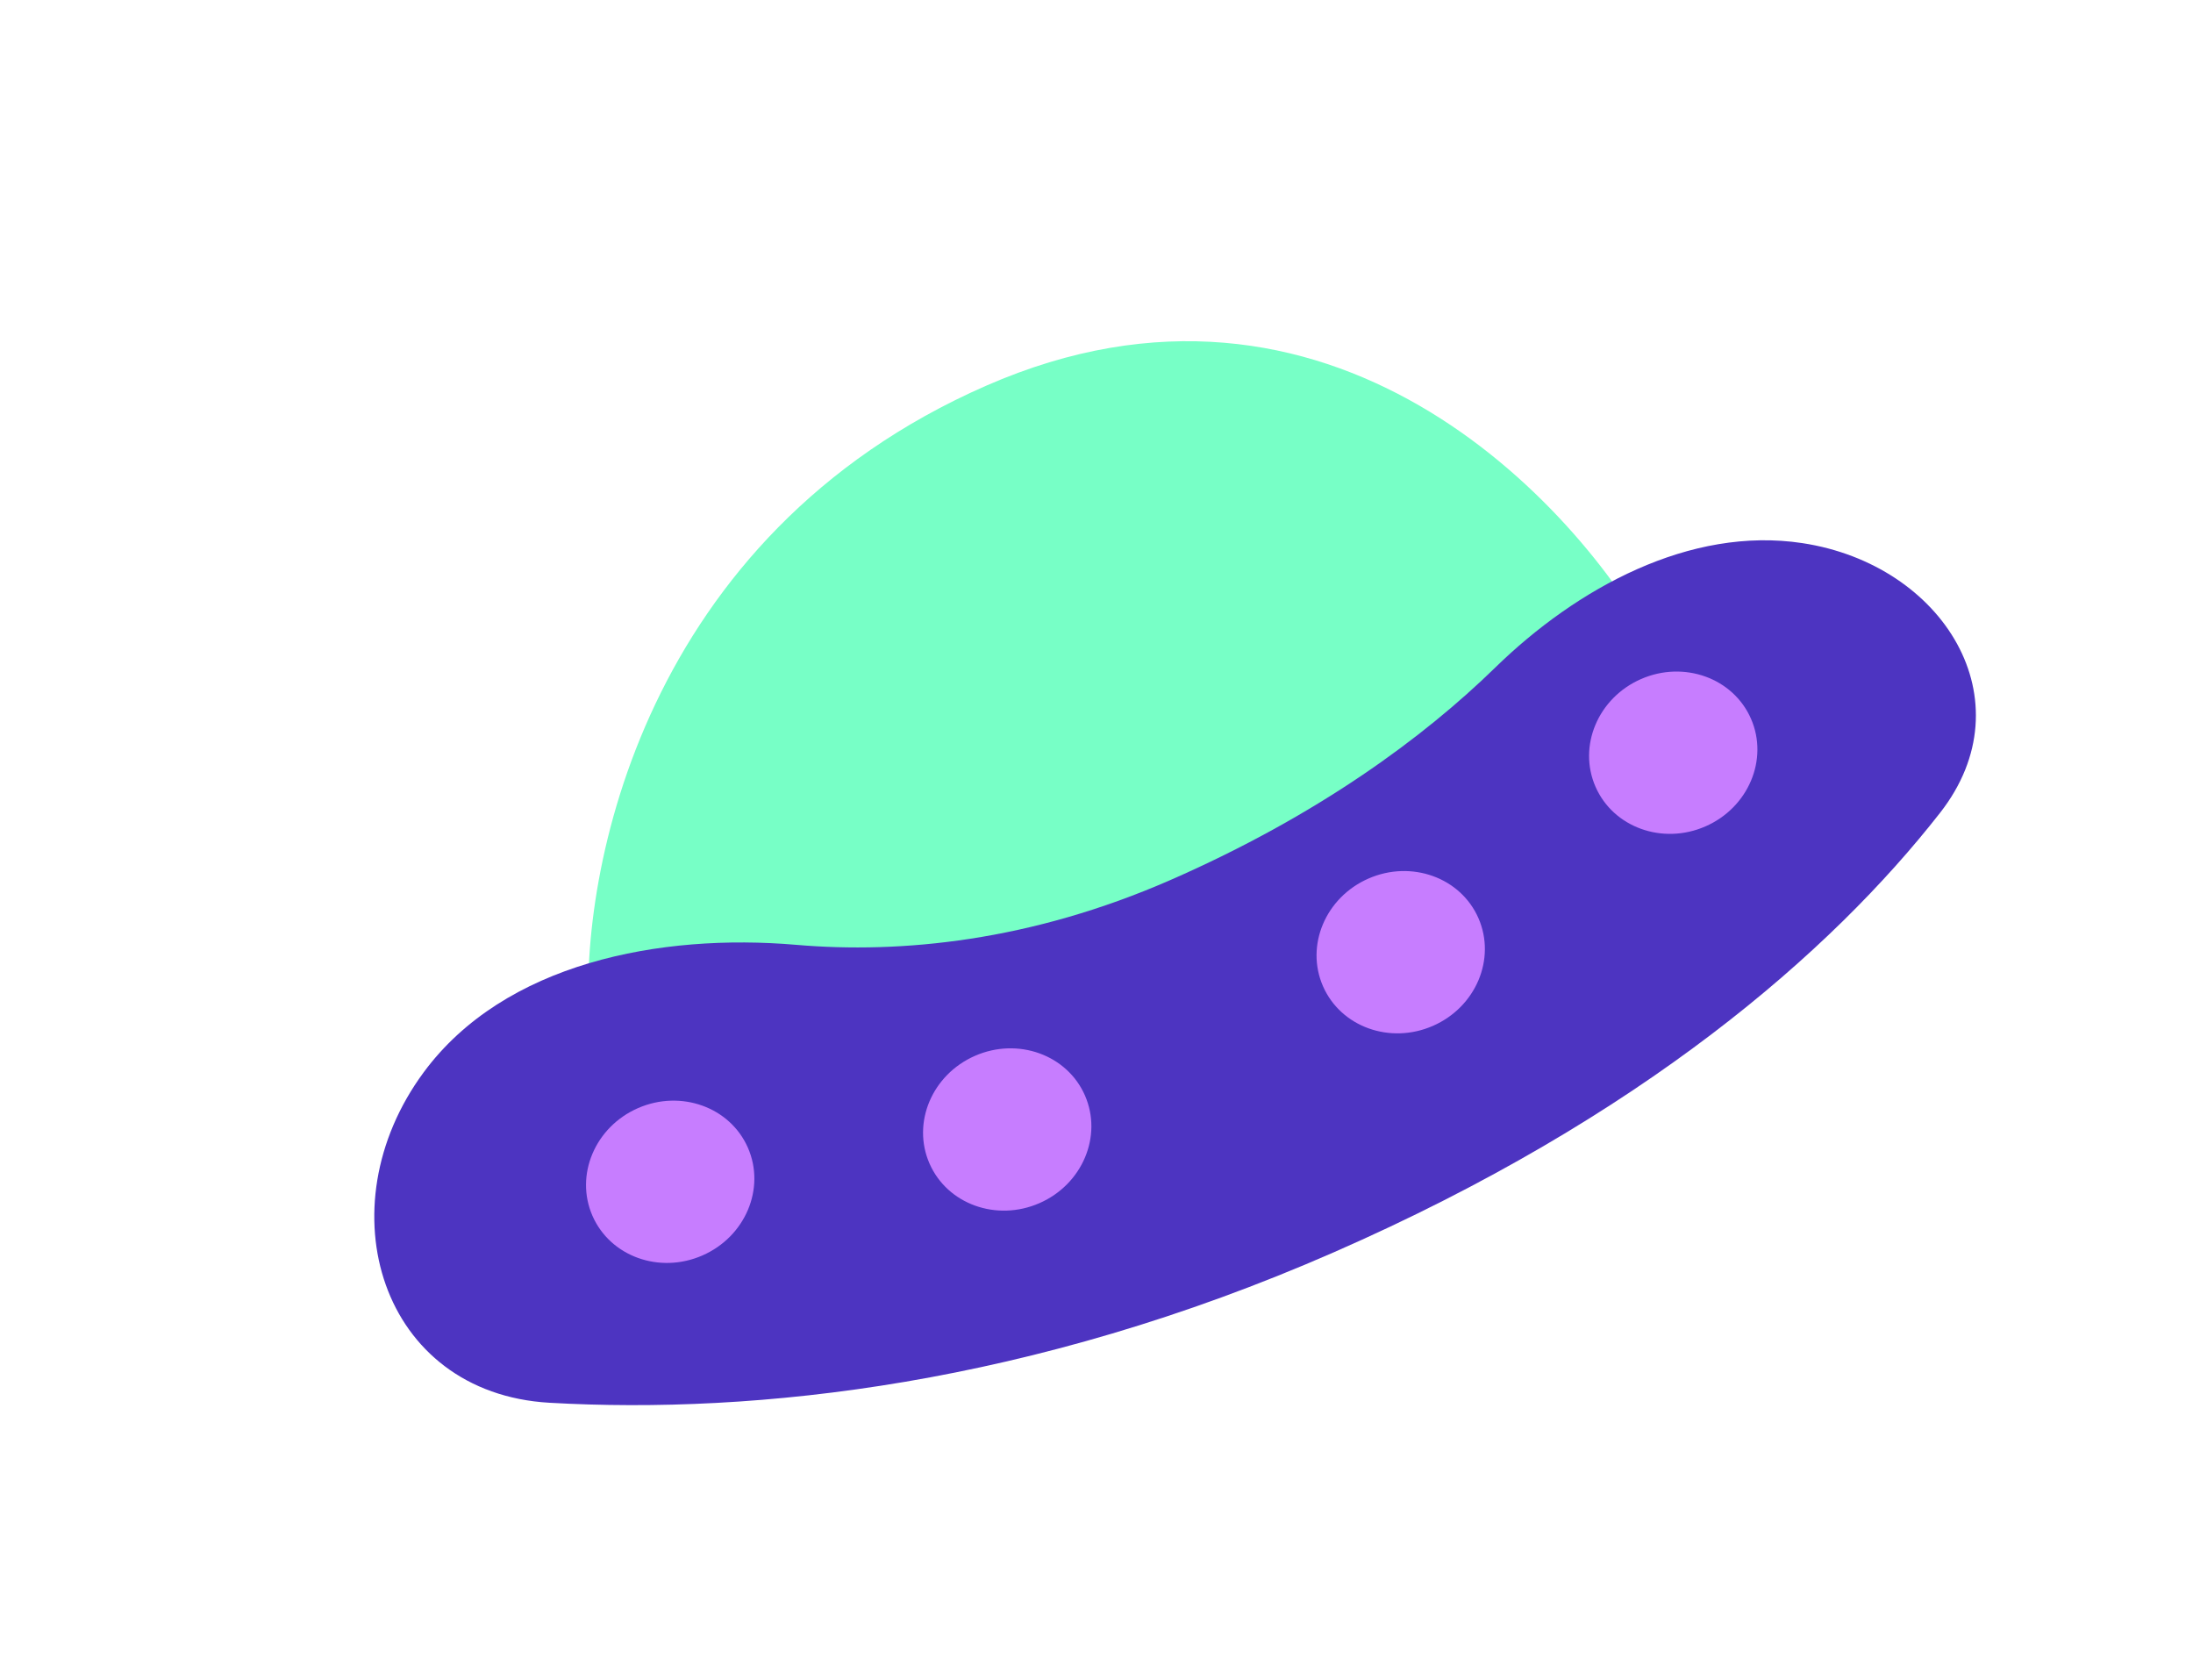
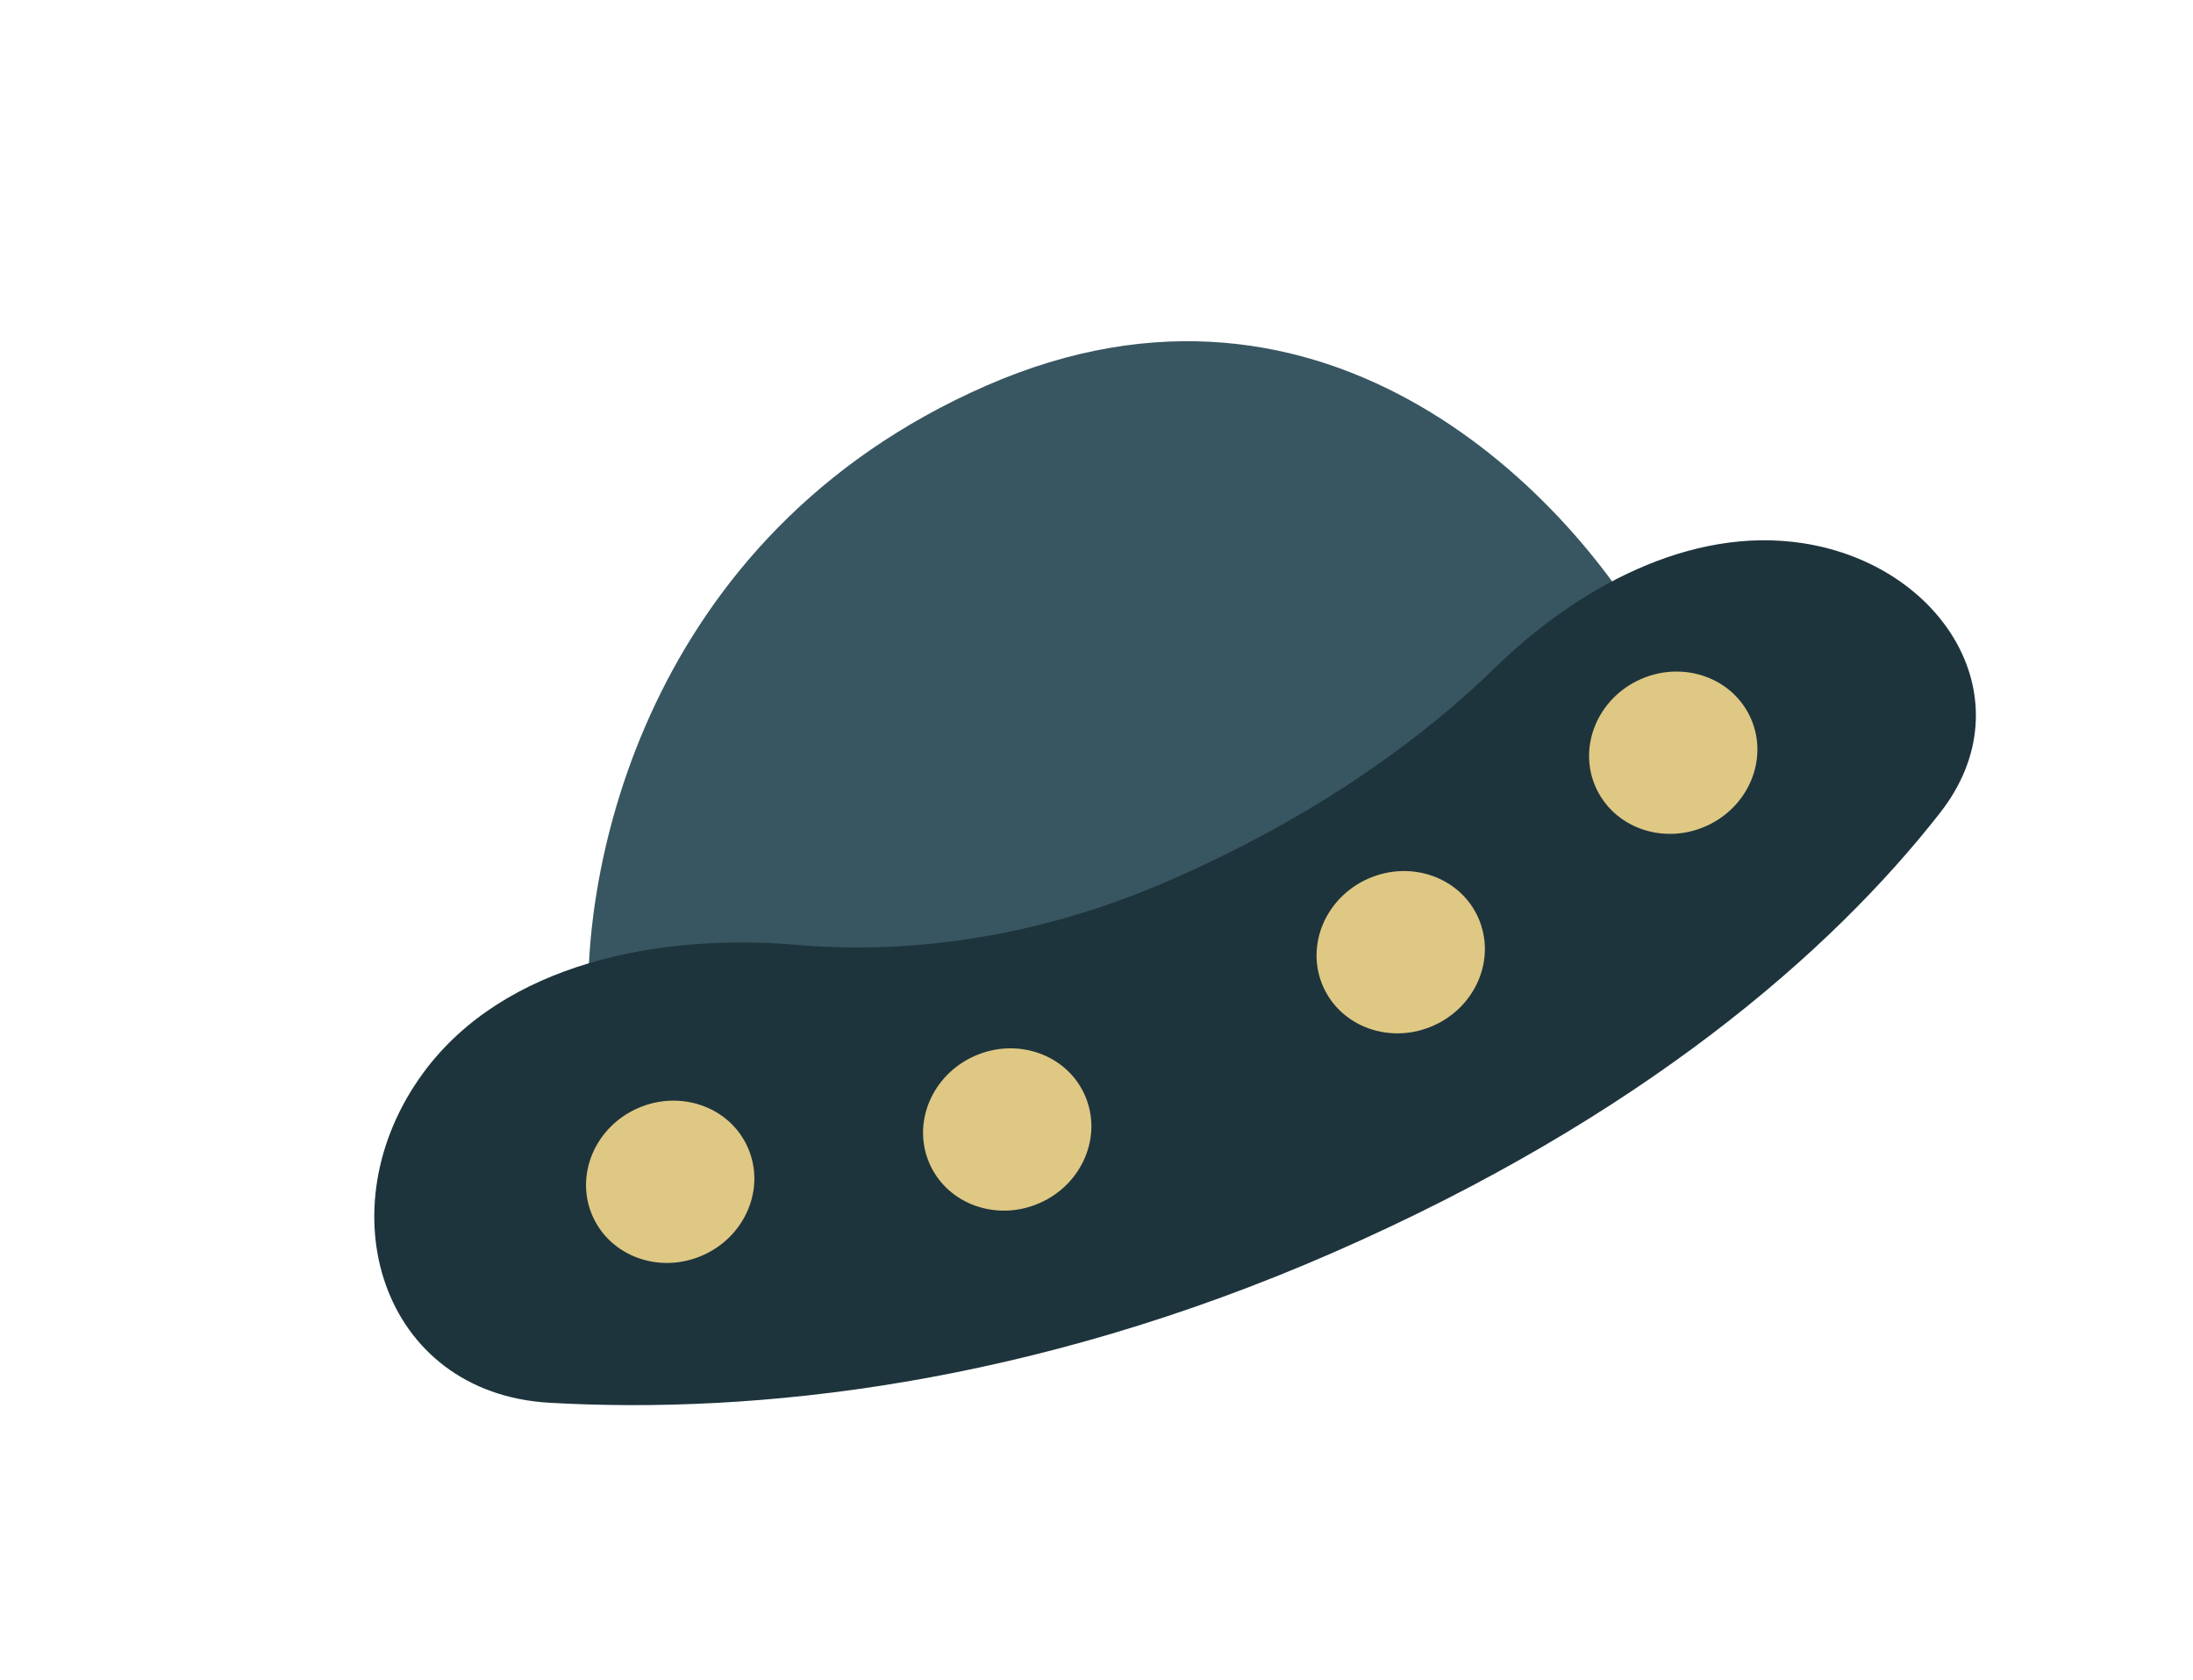
<svg xmlns="http://www.w3.org/2000/svg" width="94" height="72" viewBox="0 0 94 72" fill="none">
-   <path d="M51.396 44.666C42.353 48.624 30.201 45.734 25.256 43.794C24.812 37.383 27.595 22.956 42.271 16.531C56.947 10.107 67.54 21.441 71.003 27.911C71.003 27.911 62.7 39.717 51.396 44.666Z" fill="#77FFC6" />
-   <path d="M57.163 53.677C44.162 59.368 32.395 60.626 23.556 60.122C16.333 59.71 13.863 51.783 18.158 45.962C21.625 41.263 28.309 39.995 34.127 40.495C38.634 40.883 44.182 40.338 50.175 37.715C56.488 34.951 61.022 31.606 64.091 28.612C67.583 25.206 72.436 22.545 77.258 23.278C83.302 24.196 86.925 30.019 83.16 34.835C78.498 40.8 70.369 47.896 57.163 53.677Z" fill="#4D34C1" />
-   <ellipse cx="28.727" cy="50.651" rx="3.637" ry="3.446" transform="rotate(-23.6414 28.7271 50.6512)" fill="#C77DFF" />
-   <ellipse cx="43.173" cy="48.409" rx="3.637" ry="3.446" transform="rotate(-23.6414 43.1734 48.409)" fill="#C77DFF" />
-   <ellipse cx="60.04" cy="40.811" rx="3.637" ry="3.446" transform="rotate(-23.6414 60.0396 40.8113)" fill="#C77DFF" />
-   <ellipse cx="71.721" cy="32.261" rx="3.637" ry="3.446" transform="rotate(-23.6414 71.7212 32.2605)" fill="#C77DFF" />
+   <path d="M51.396 44.666C42.353 48.624 30.201 45.734 25.256 43.794C24.812 37.383 27.595 22.956 42.271 16.531C56.947 10.107 67.54 21.441 71.003 27.911C71.003 27.911 62.7 39.717 51.396 44.666Z" fill="#385661" />
+   <path d="M57.163 53.677C44.162 59.368 32.395 60.626 23.556 60.122C16.333 59.71 13.863 51.783 18.158 45.962C21.625 41.263 28.309 39.995 34.127 40.495C38.634 40.883 44.182 40.338 50.175 37.715C56.488 34.951 61.022 31.606 64.091 28.612C67.583 25.206 72.436 22.545 77.258 23.278C83.302 24.196 86.925 30.019 83.16 34.835C78.498 40.8 70.369 47.896 57.163 53.677Z" fill="#1E343C" />
+   <ellipse cx="28.727" cy="50.651" rx="3.637" ry="3.446" transform="rotate(-23.6414 28.7271 50.6512)" fill="#DFC884" />
+   <ellipse cx="43.173" cy="48.409" rx="3.637" ry="3.446" transform="rotate(-23.6414 43.1734 48.409)" fill="#DFC884" />
+   <ellipse cx="60.04" cy="40.811" rx="3.637" ry="3.446" transform="rotate(-23.6414 60.0396 40.8113)" fill="#DFC884" />
+   <ellipse cx="71.721" cy="32.261" rx="3.637" ry="3.446" transform="rotate(-23.6414 71.7212 32.2605)" fill="#DFC884" />
</svg>
